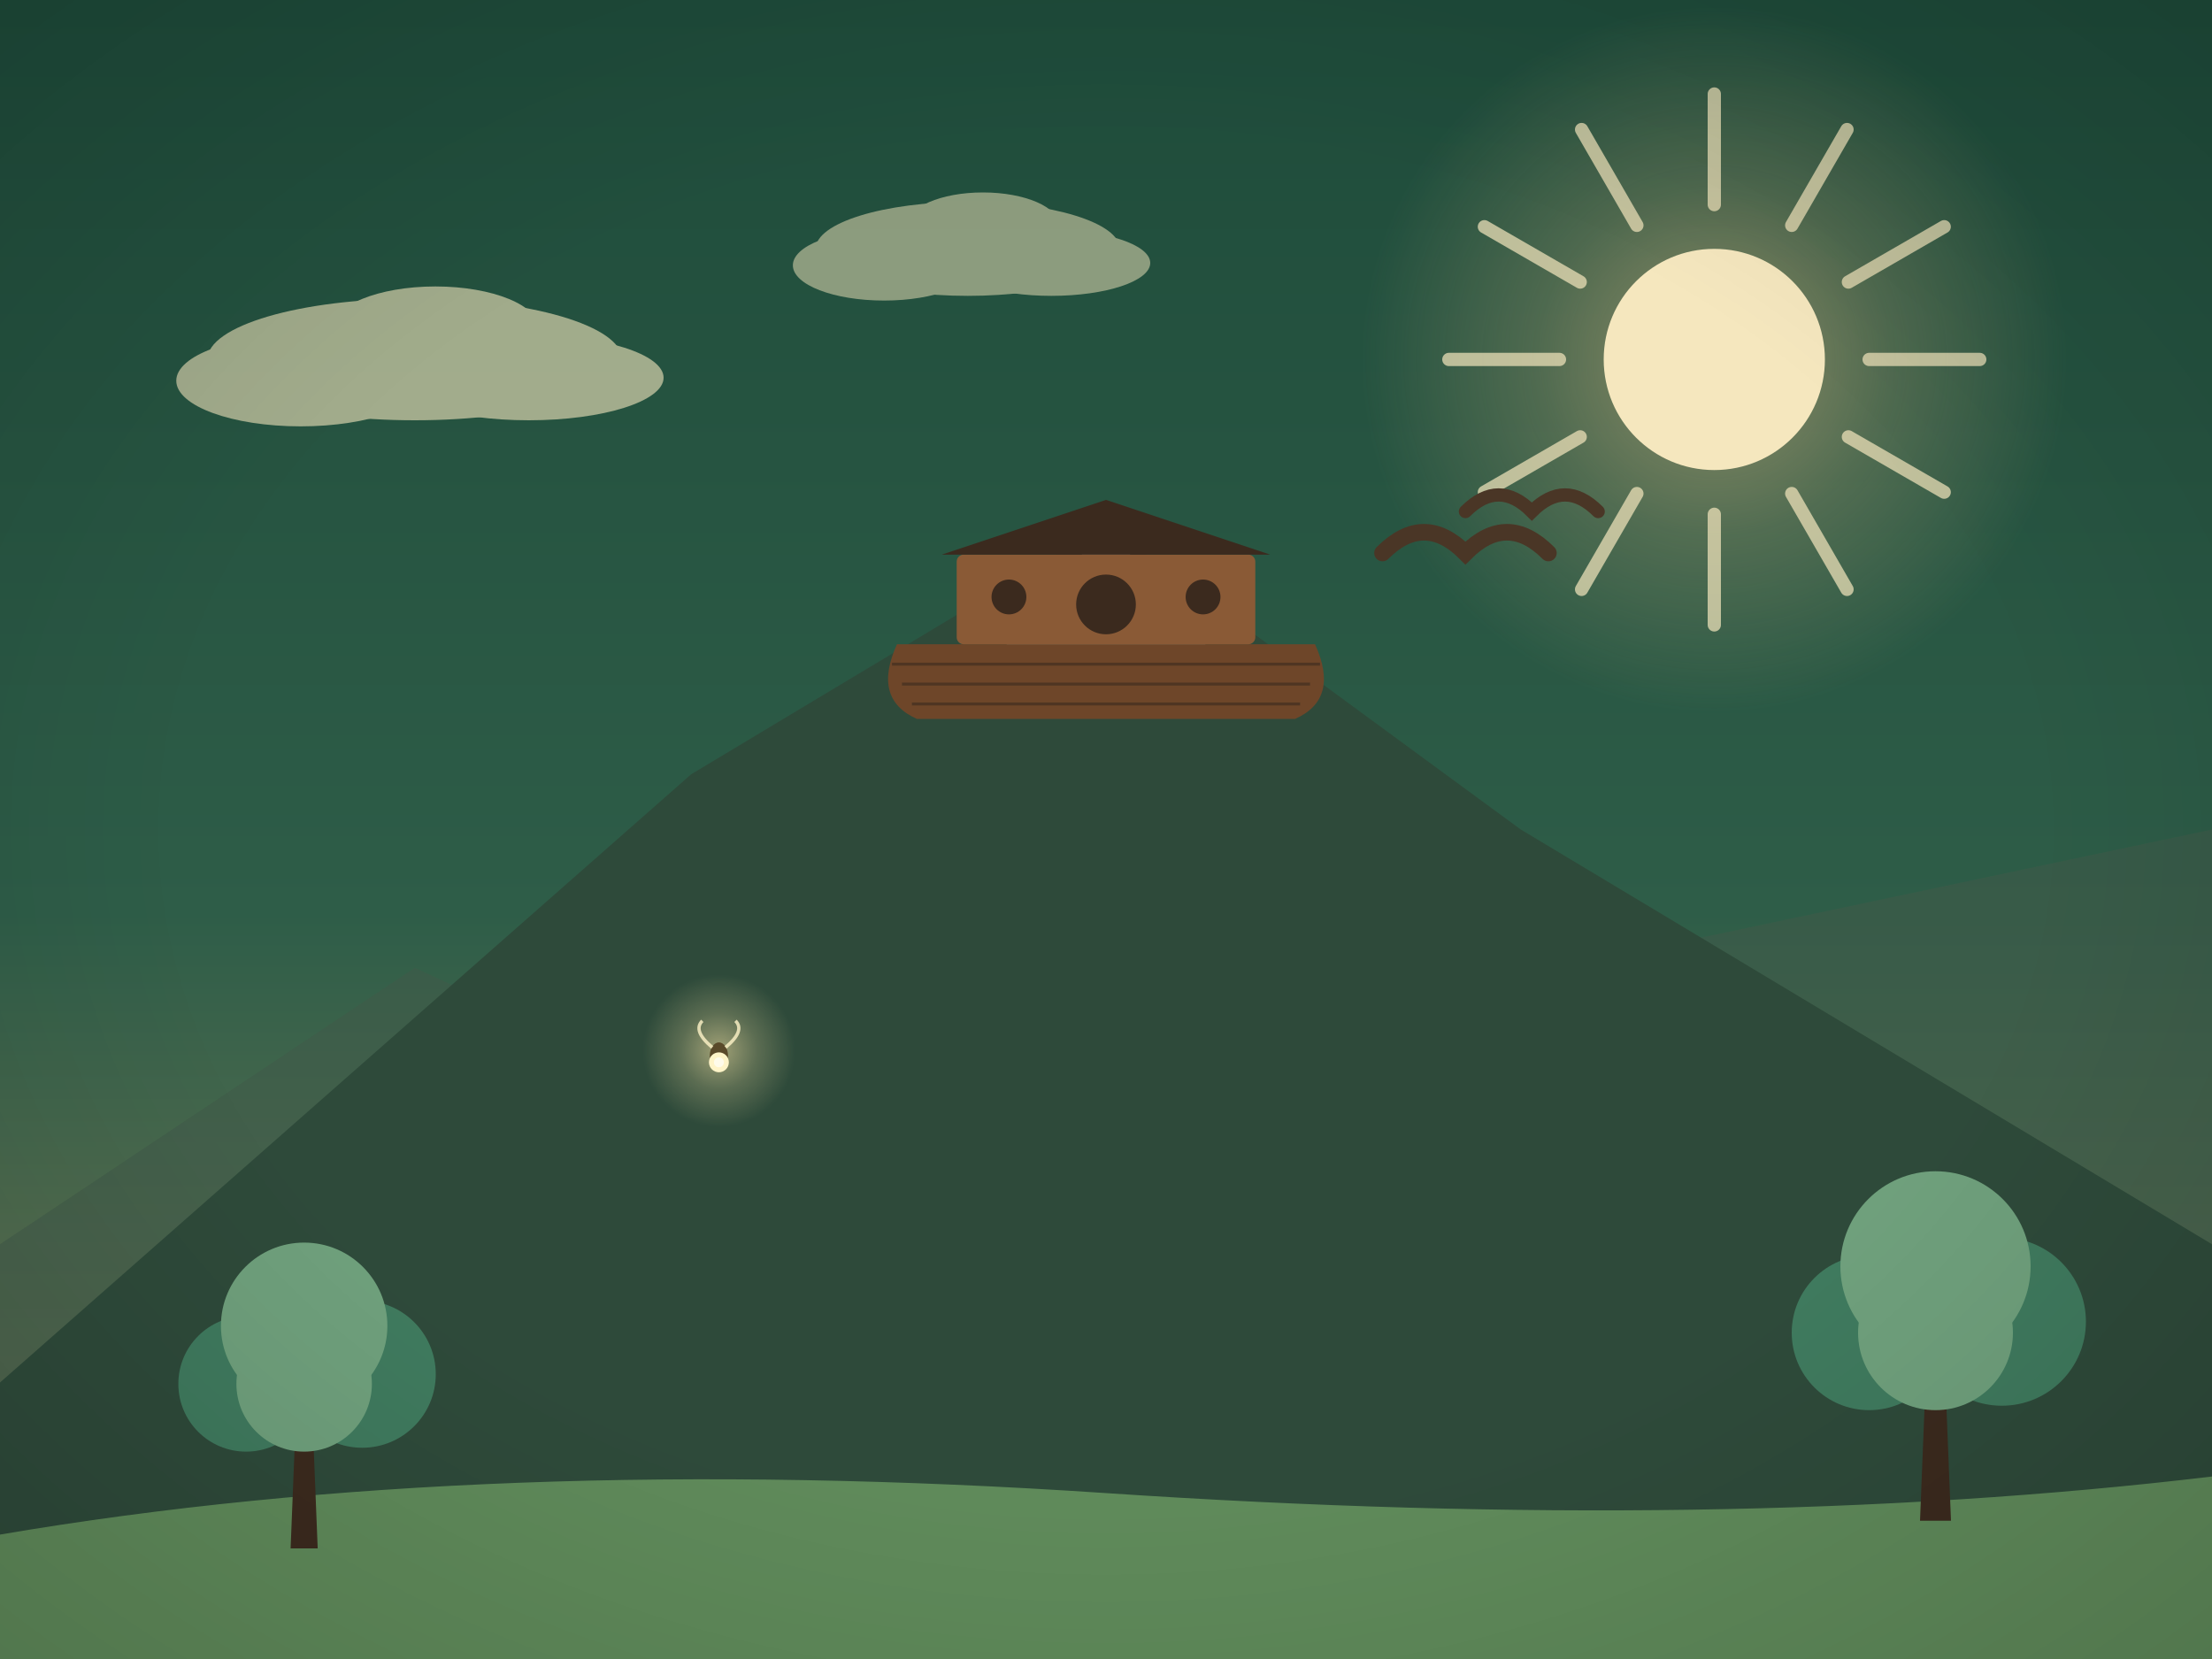
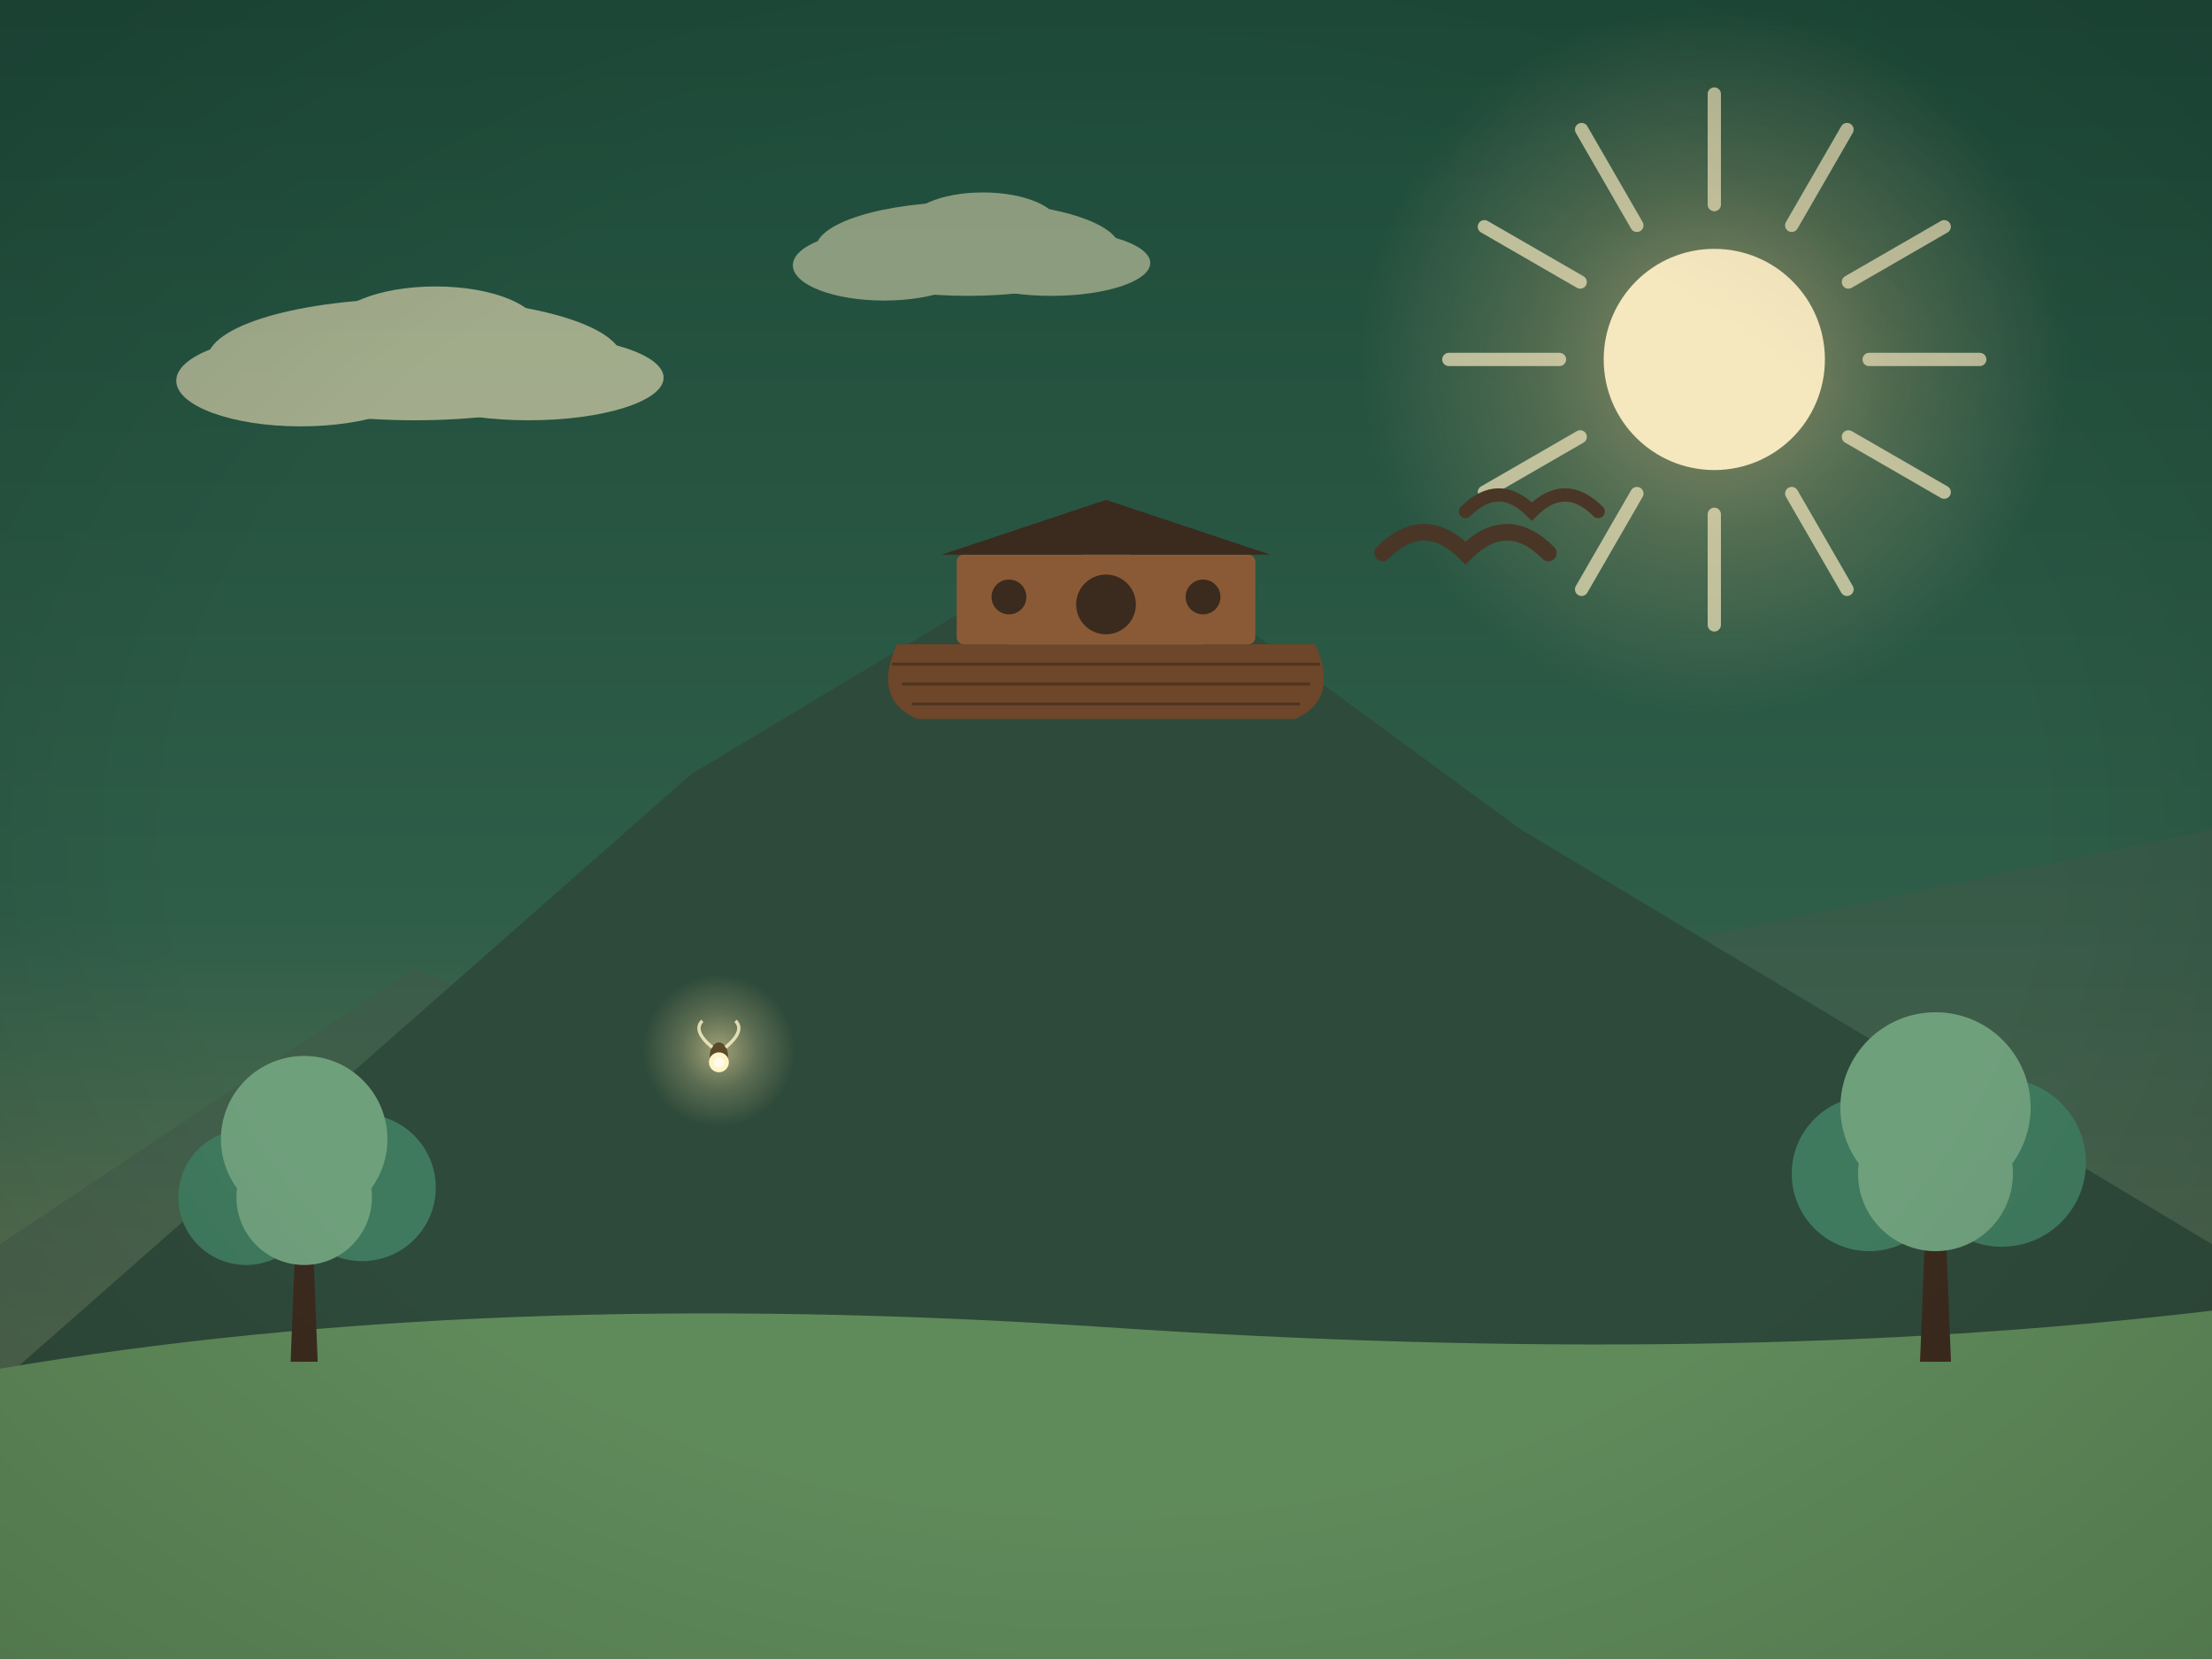
<svg xmlns="http://www.w3.org/2000/svg" viewBox="0 0 1600 1200">
  <defs>
    <linearGradient id="sky0" x1="0" y1="0" x2="0" y2="1">
      <stop offset="0" stop-color="#1E4B3A" />
      <stop offset="0.55" stop-color="#2E5D48" />
      <stop offset="1" stop-color="#7C7F58" />
    </linearGradient>
    <radialGradient id="gl1">
      <stop offset="0" stop-color="#E8C089" stop-opacity="0.55" />
      <stop offset="0.5" stop-color="#E8C089" stop-opacity="0.22" />
      <stop offset="1" stop-color="#E8C089" stop-opacity="0" />
    </radialGradient>
    <radialGradient id="gl2">
      <stop offset="0" stop-color="#FFE9A8" stop-opacity="0.55" />
      <stop offset="0.5" stop-color="#FFE9A8" stop-opacity="0.22" />
      <stop offset="1" stop-color="#FFE9A8" stop-opacity="0" />
    </radialGradient>
    <radialGradient id="vg3" cx="0.5" cy="0.5" r="0.75">
      <stop offset="0.55" stop-color="#000" stop-opacity="0" />
      <stop offset="1" stop-color="#000" stop-opacity="0.16" />
    </radialGradient>
  </defs>
  <rect x="0" y="0" width="1600" height="1200" fill="url(#sky0)" />
  <circle cx="1240" cy="260" r="256" fill="url(#gl1)" />
  <circle cx="1240" cy="260" r="80" fill="#F5E7BE" />
  <line x1="1352" y1="260" x2="1432" y2="260" stroke="#F5E7BE" stroke-width="9.6" stroke-linecap="round" opacity="0.7" />
  <line x1="1337" y1="316" x2="1406.3" y2="356" stroke="#F5E7BE" stroke-width="9.6" stroke-linecap="round" opacity="0.7" />
  <line x1="1296" y1="357" x2="1336" y2="426.3" stroke="#F5E7BE" stroke-width="9.6" stroke-linecap="round" opacity="0.7" />
  <line x1="1240" y1="372" x2="1240" y2="452" stroke="#F5E7BE" stroke-width="9.6" stroke-linecap="round" opacity="0.7" />
  <line x1="1184" y1="357" x2="1144" y2="426.3" stroke="#F5E7BE" stroke-width="9.6" stroke-linecap="round" opacity="0.7" />
  <line x1="1143" y1="316" x2="1073.7" y2="356" stroke="#F5E7BE" stroke-width="9.6" stroke-linecap="round" opacity="0.7" />
  <line x1="1128" y1="260" x2="1048" y2="260" stroke="#F5E7BE" stroke-width="9.6" stroke-linecap="round" opacity="0.7" />
  <line x1="1143" y1="204" x2="1073.7" y2="164" stroke="#F5E7BE" stroke-width="9.6" stroke-linecap="round" opacity="0.7" />
  <line x1="1184" y1="163" x2="1144" y2="93.7" stroke="#F5E7BE" stroke-width="9.6" stroke-linecap="round" opacity="0.7" />
  <line x1="1240" y1="148" x2="1240" y2="68" stroke="#F5E7BE" stroke-width="9.6" stroke-linecap="round" opacity="0.7" />
  <line x1="1296" y1="163" x2="1336" y2="93.7" stroke="#F5E7BE" stroke-width="9.6" stroke-linecap="round" opacity="0.7" />
  <line x1="1337" y1="204" x2="1406.3" y2="164" stroke="#F5E7BE" stroke-width="9.6" stroke-linecap="round" opacity="0.7" />
  <g opacity="0.6" fill="#F5E7BE">
    <ellipse cx="300" cy="260" rx="150" ry="44" />
    <ellipse cx="217.5" cy="275.4" rx="90" ry="33" />
    <ellipse cx="382.5" cy="273.2" rx="97.5" ry="30.8" />
    <ellipse cx="315" cy="238" rx="75" ry="30.8" />
  </g>
  <g opacity="0.5" fill="#F5E7BE">
    <ellipse cx="700" cy="180" rx="110" ry="34" />
    <ellipse cx="639.5" cy="191.9" rx="66" ry="25.5" />
    <ellipse cx="760.5" cy="190.2" rx="71.5" ry="23.8" />
    <ellipse cx="711" cy="163" rx="55" ry="23.8" />
  </g>
  <path d="M0 900 L 0 900 L 300 700 L 560 820 L 1600 600 L 1600 900 V 1200 H 0 Z" fill="#3F5A48" opacity="0.55" />
  <path d="M0 1000 L 0 1000 L 500 560 L 800 380 L 1100 600 L 1600 900 L 1600 1000 V 1200 H 0 Z" fill="#2E4A3A" opacity="1" />
  <path d="M 700 500 L 800 380 L 900 500 Z" fill="#F0E4C0" opacity="0.5" />
  <g transform="translate(800 520) scale(0.36)">
    <path d="M -420 -150 Q -470 -40 -380 0 H 380 Q 470 -40 420 -150 Z" fill="#6E4629" />
    <g stroke="#3B2A1E" stroke-width="6" opacity="0.6">
      <path d="M -430 -110 H 430" />
      <path d="M -410 -70 H 410" />
      <path d="M -390 -30 H 390" />
    </g>
    <rect x="-300" y="-330" width="600" height="180" rx="14" fill="#8A5A36" />
    <path d="M -330 -330 L 0 -440 L 330 -330 Z" fill="#3B2A1E" />
    <rect x="-60" y="-290" width="120" height="120" rx="60" fill="#3B2A1E" />
    <rect x="-230" y="-280" width="70" height="70" rx="35" fill="#3B2A1E" />
    <rect x="160" y="-280" width="70" height="70" rx="35" fill="#3B2A1E" />
  </g>
-   <path d="M0 1110 Q 352 1050 800 1080 T 1600 1068 V 1200 H 0 Z" fill="#5F8A5A" opacity="1" />
-   <g transform="translate(220 1120) scale(0.7)">
+   <path d="M0 990 Q 352 930 800 960 T 1600 948 V 1200 H 0 Z" fill="#5F8A5A" opacity="1" />
+   <g transform="translate(220 985) scale(0.7)">
    <path d="M -14 0 L -8 -150 H 8 L 14 0 Z" fill="#3B2A1E" />
    <circle cx="-60" cy="-170" r="70" fill="#3F7A5E" />
    <circle cx="60" cy="-180" r="76" fill="#3F7A5E" />
    <circle cx="0" cy="-230" r="86" fill="#6FA07C" />
    <circle cx="0" cy="-170" r="70" fill="#6FA07C" />
  </g>
-   <g transform="translate(1400 1100) scale(0.8)">
+   <g transform="translate(1400 985) scale(0.8)">
    <path d="M -14 0 L -8 -150 H 8 L 14 0 Z" fill="#3B2A1E" />
    <circle cx="-60" cy="-170" r="70" fill="#3F7A5E" />
    <circle cx="60" cy="-180" r="76" fill="#3F7A5E" />
    <circle cx="0" cy="-230" r="86" fill="#6FA07C" />
    <circle cx="0" cy="-170" r="70" fill="#6FA07C" />
  </g>
  <path d="M 1000 400 q 30 -30 60 0 q 30 -30 60 0" stroke="#4A3626" stroke-width="12" fill="none" stroke-linecap="round" />
  <path d="M 1060 370 q 24 -24 48 0 q 24 -24 48 0" stroke="#4A3626" stroke-width="9.6" fill="none" stroke-linecap="round" />
  <circle cx="520" cy="760" r="55.2" fill="url(#gl2)" />
  <ellipse cx="520" cy="763.6" rx="6.6" ry="9.6" fill="#5A4A2A" />
  <circle cx="520" cy="768.4" r="7.2" fill="#FFF4C8" />
  <circle cx="520" cy="768.4" r="3.6" fill="#FFFBEA" />
  <path d="M 515.2 757.6 q -14.4 -12 -7.2 -19.2 M 524.8 757.6 q 14.4 -12 7.2 -19.2" stroke="#FFF4C8" stroke-width="2.4" fill="none" opacity="0.8" />
  <rect width="1600" height="1200" fill="url(#vg3)" />
</svg>
